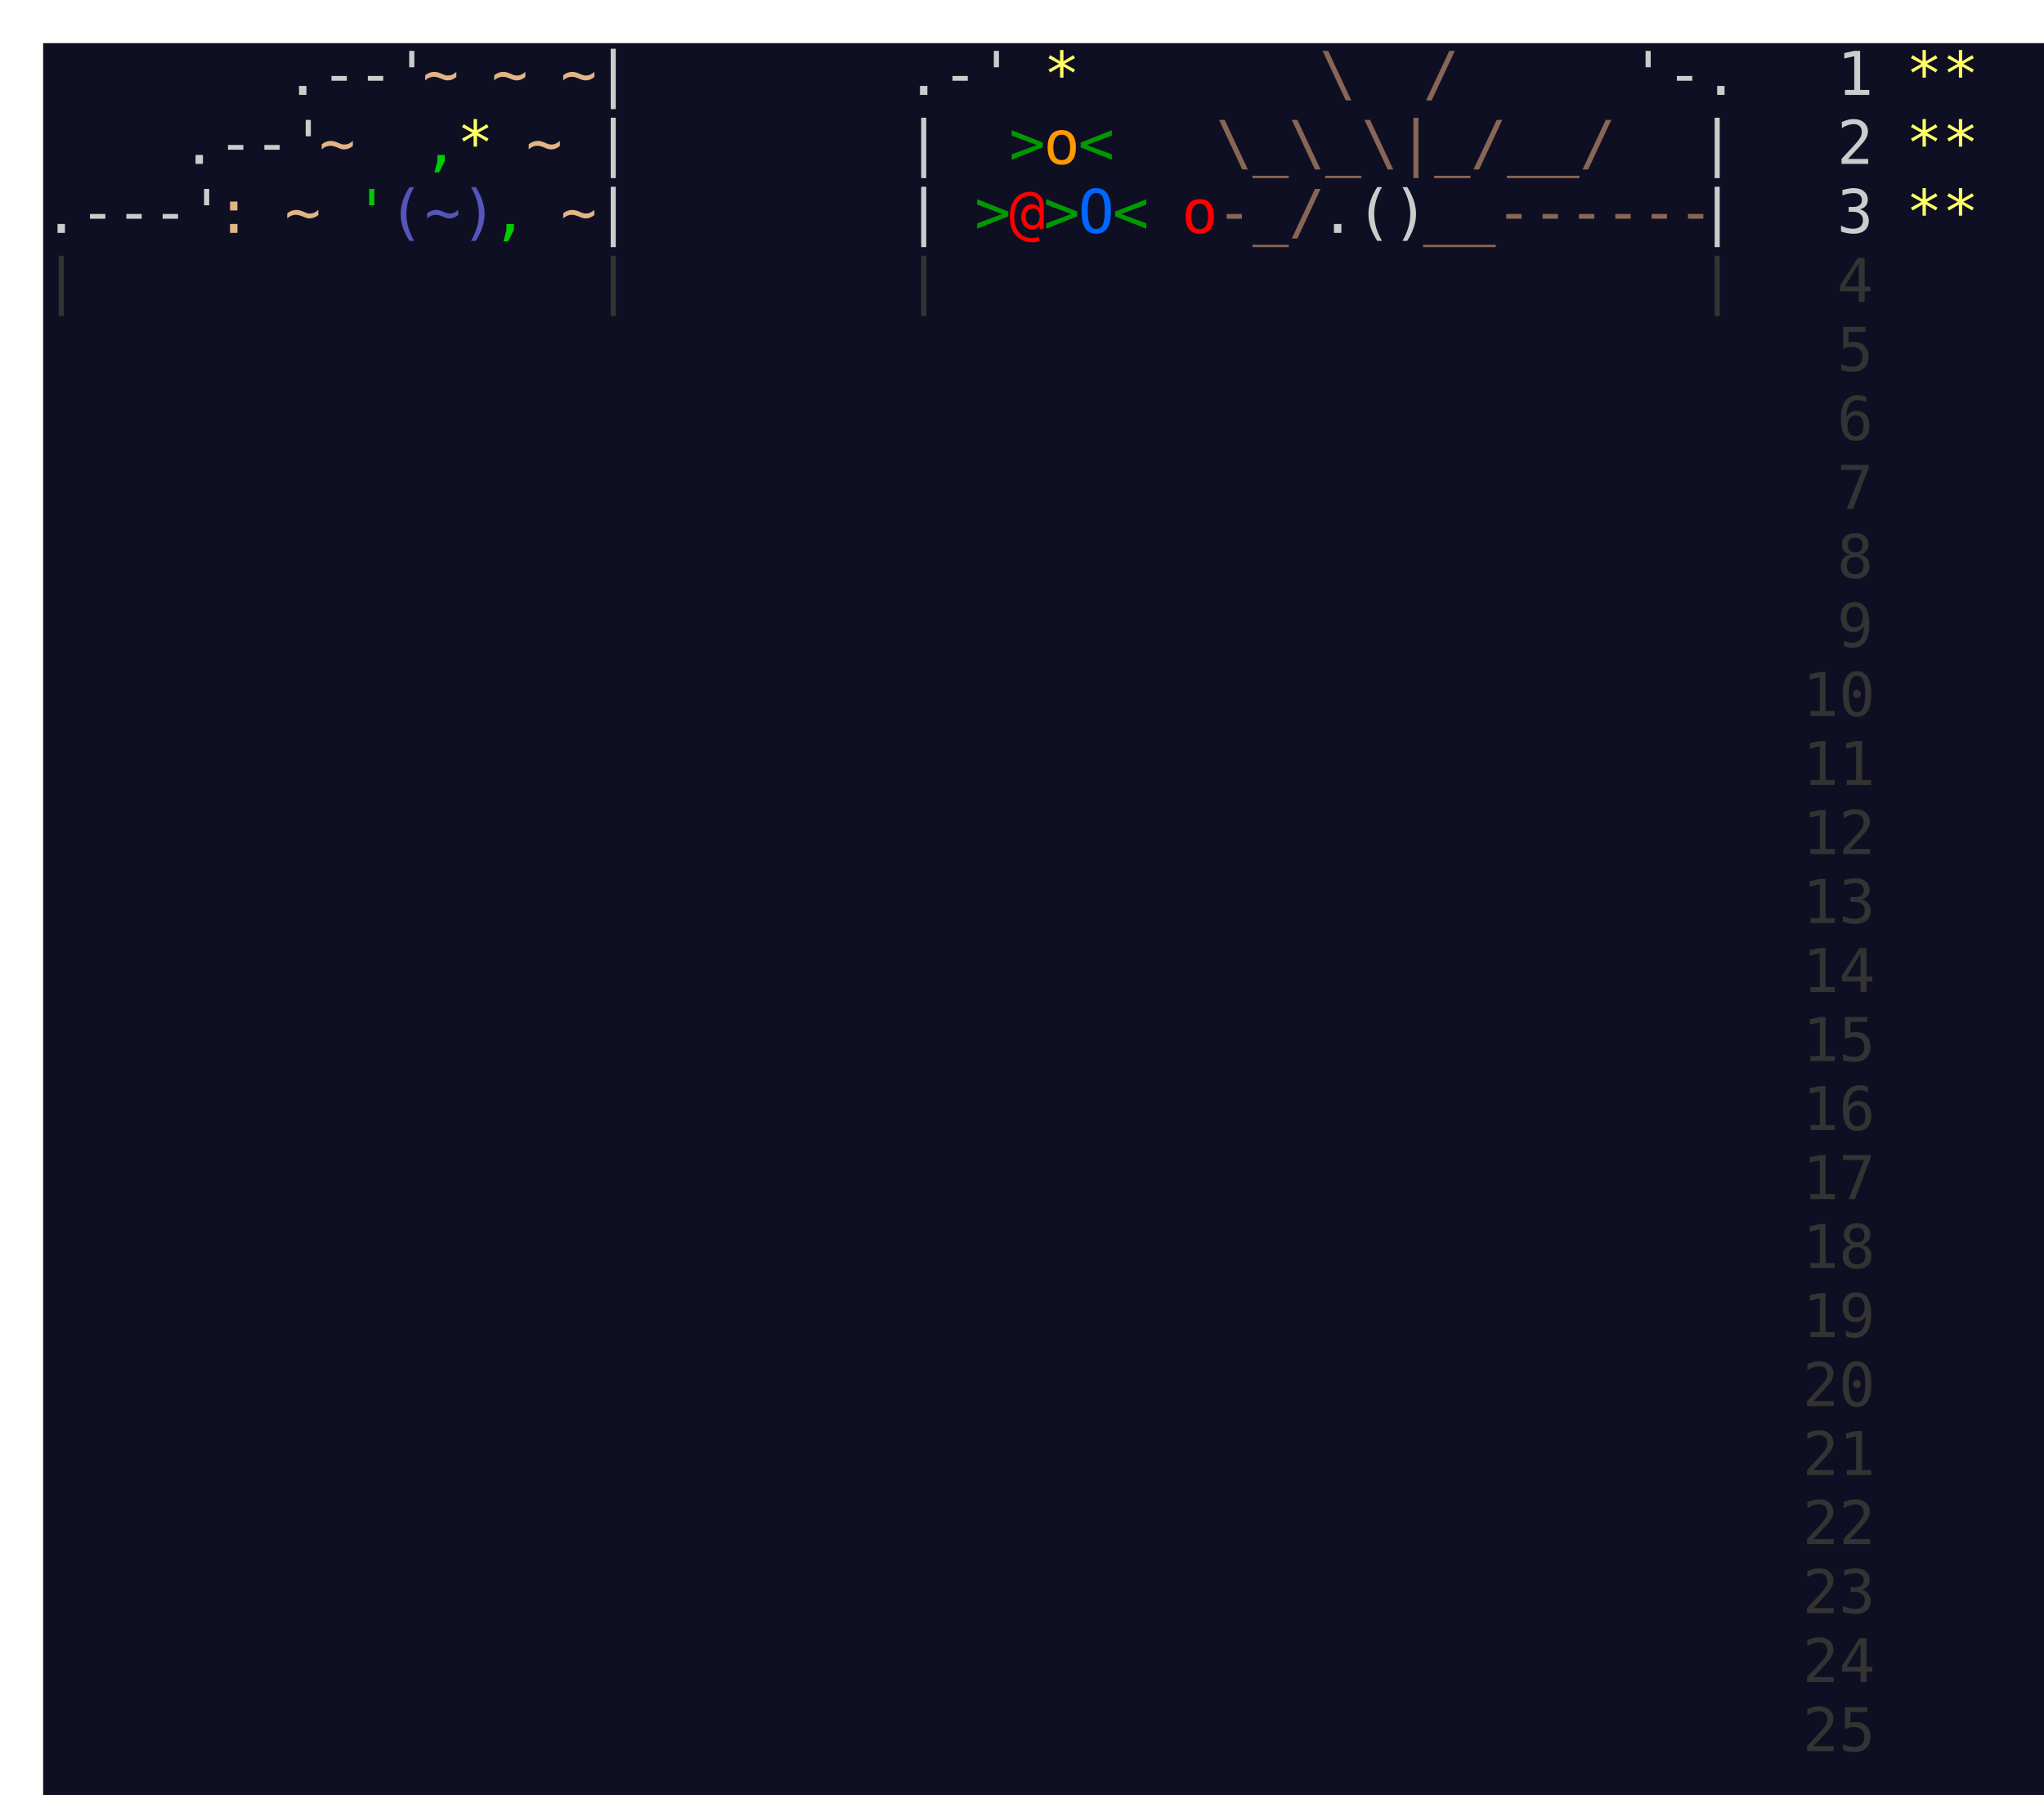
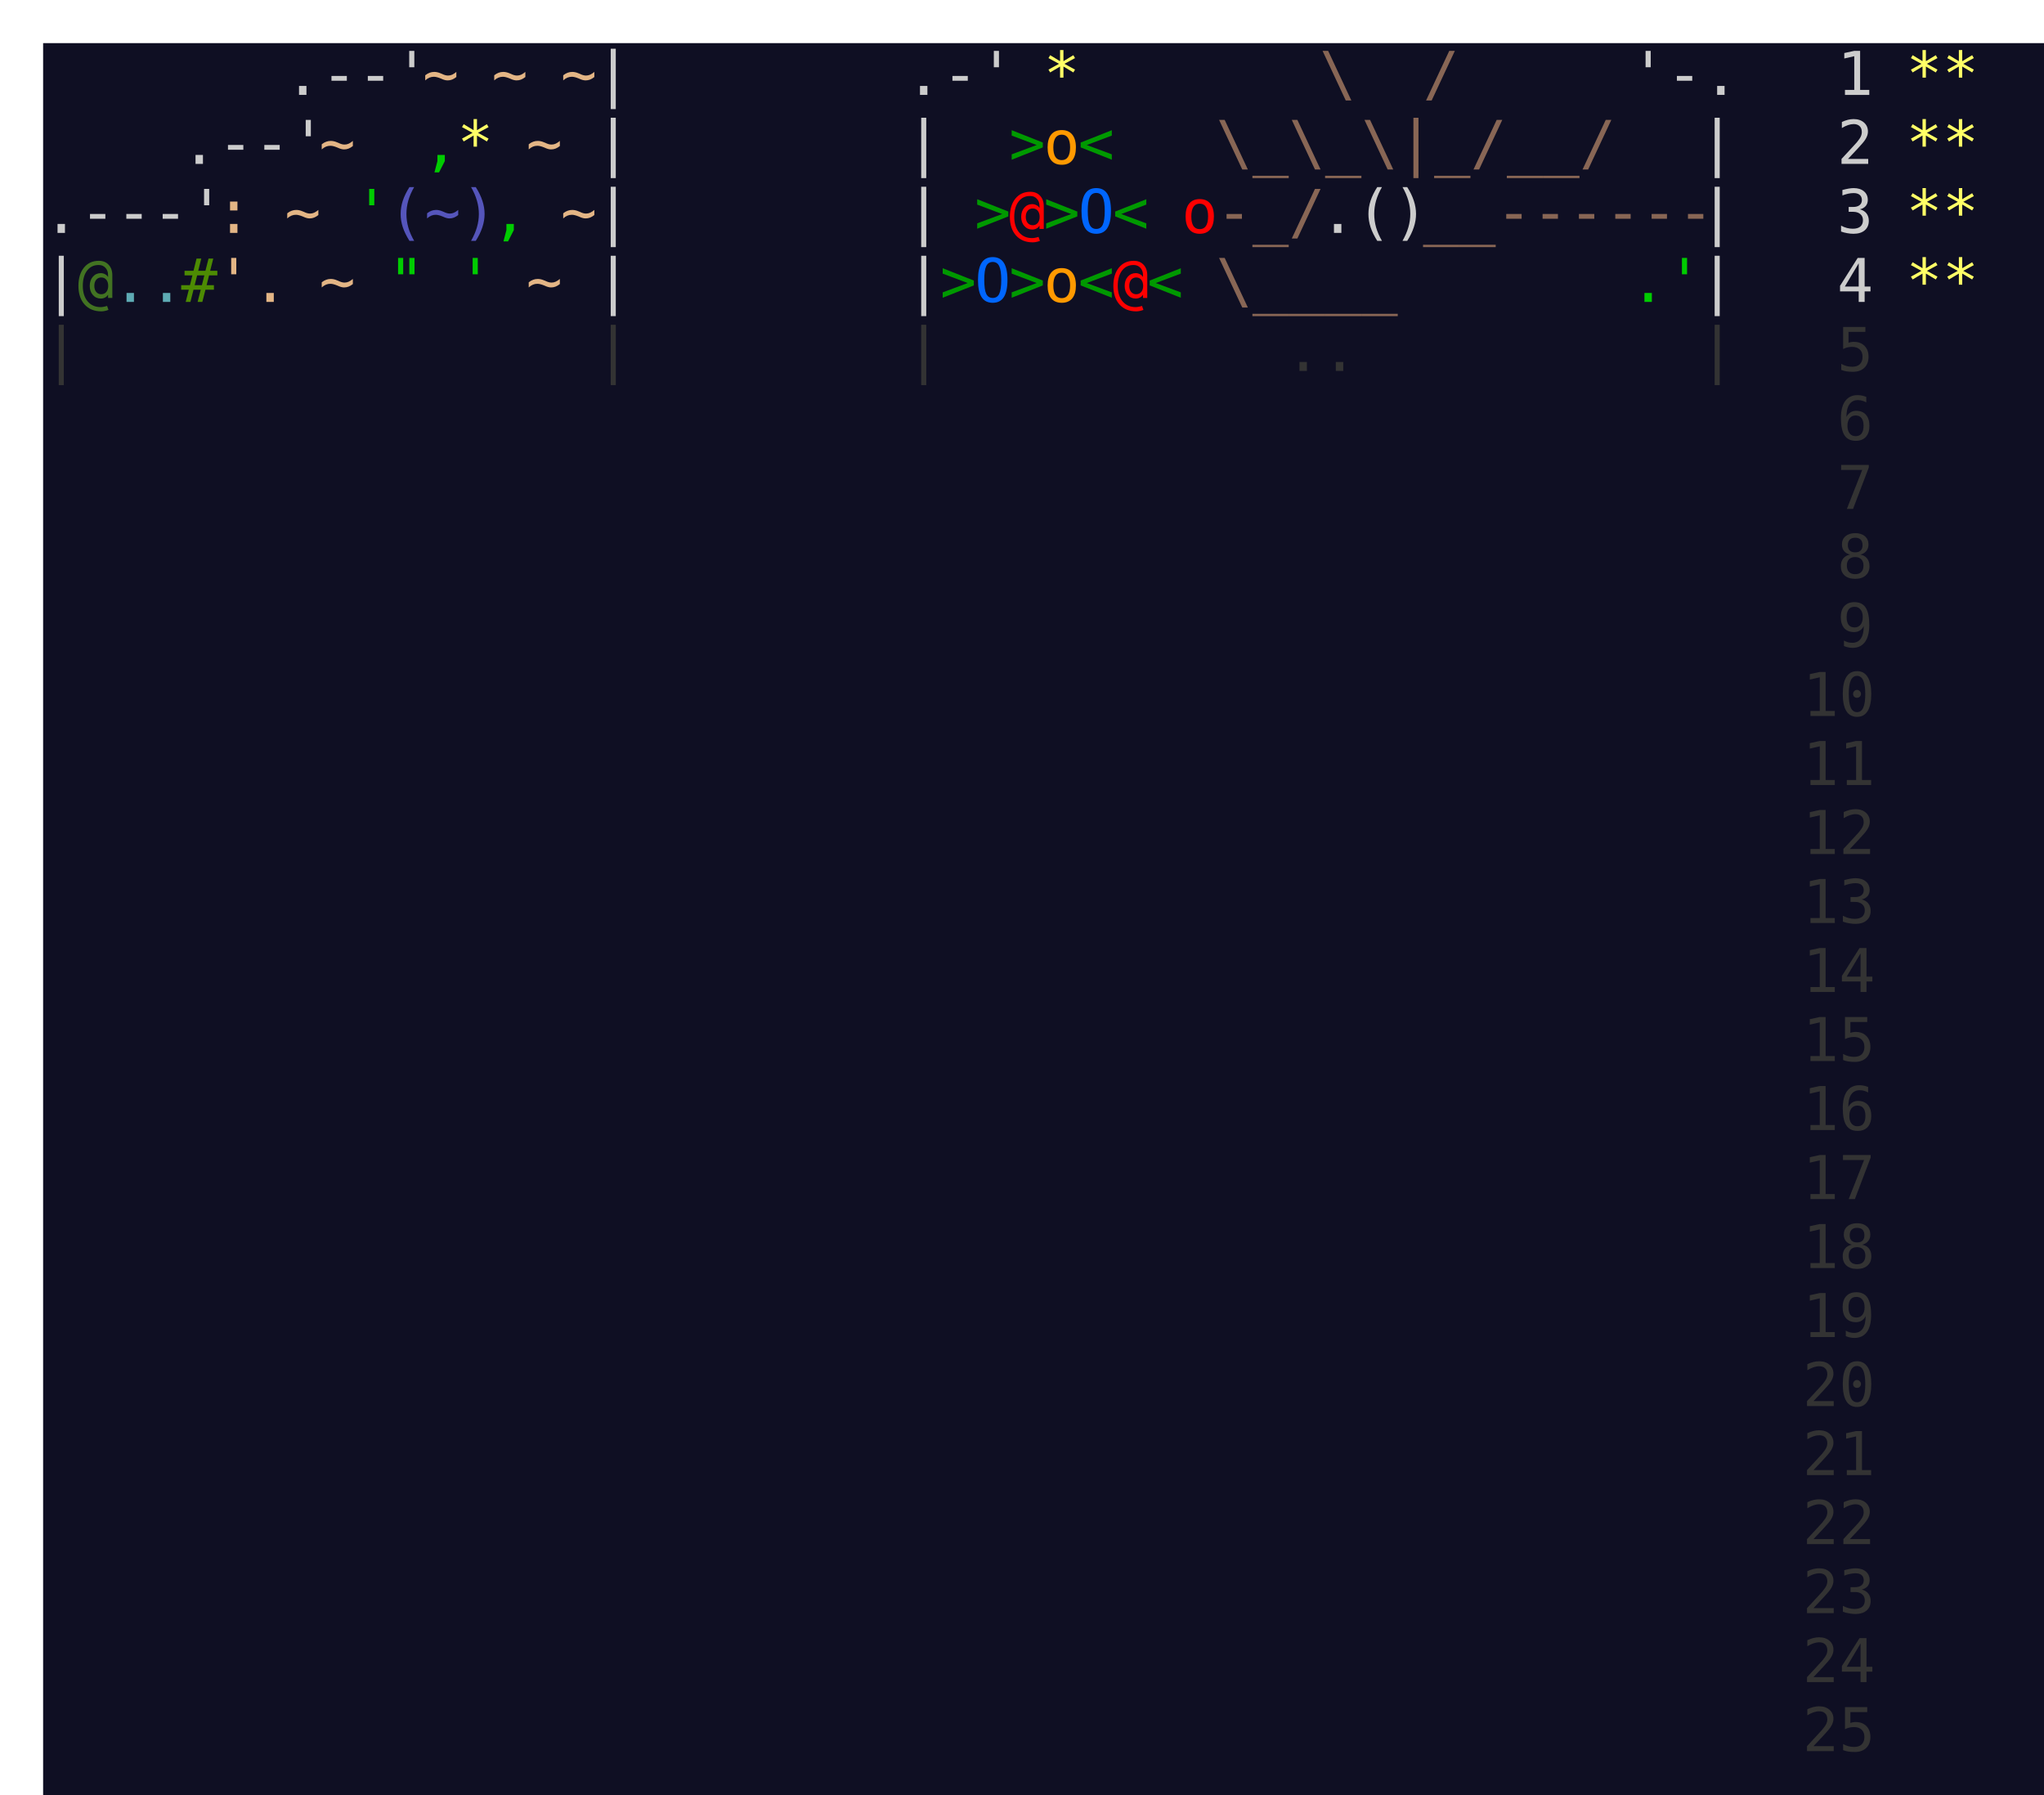
<svg xmlns="http://www.w3.org/2000/svg" viewBox="-10 -10 474 416" width="474" height="416">
  <style>
        text {
            font-family: 'Source Code Pro', monospace;
            font-size: 14px;
            white-space: pre;
        }
        svg {
            background: #0f0f23;
        }
    </style>
  <rect width="100%" height="100%" fill="#0f0f23" />
  <text x="56" y="12" fill="#ccc">.--'</text>
  <text x="88" y="12" fill="#e3b585">~</text>
  <text x="104" y="12" fill="#e3b585">~</text>
  <text x="120" y="12" fill="#e3b585">~</text>
  <text x="128" y="12" fill="#ccc">|</text>
  <text x="200" y="12" fill="#ccc">.-'</text>
  <text x="232" y="12" fill="#ffff66">*</text>
  <text x="296" y="12" fill="#886655">\</text>
  <text x="320" y="12" fill="#886655">/</text>
  <text x="368" y="12" fill="#ccc">'-.</text>
  <text x="416" y="12" fill="#ccc">1</text>
  <text x="432" y="12" fill="#ffff66">**</text>
  <text x="32" y="28" fill="#ccc">.--'</text>
  <text x="64" y="28" fill="#e3b585">~</text>
  <text x="88" y="28" fill="#00cc00">,</text>
  <text x="96" y="28" fill="#ffff66">*</text>
  <text x="112" y="28" fill="#e3b585">~</text>
  <text x="128" y="28" fill="#ccc">|</text>
  <text x="200" y="28" fill="#ccc">|</text>
  <text x="224" y="28" fill="#009900">&gt;</text>
  <text x="232" y="28" fill="#ff9900">o</text>
  <text x="240" y="28" fill="#009900">&lt;</text>
  <text x="272" y="28" fill="#886655">\_\_\|_/__/</text>
  <text x="384" y="28" fill="#ccc">|</text>
  <text x="416" y="28" fill="#ccc">2</text>
  <text x="432" y="28" fill="#ffff66">**</text>
  <text x="0" y="44" fill="#ccc">.---'</text>
  <text x="40" y="44" fill="#e3b585">:</text>
  <text x="56" y="44" fill="#e3b585">~</text>
  <text x="72" y="44" fill="#00cc00">'</text>
  <text x="80" y="44" fill="#5555bb">(~)</text>
  <text x="104" y="44" fill="#00cc00">,</text>
  <text x="120" y="44" fill="#e3b585">~</text>
  <text x="128" y="44" fill="#ccc">|</text>
  <text x="200" y="44" fill="#ccc">|</text>
  <text x="216" y="44" fill="#009900">&gt;</text>
  <text x="224" y="44" fill="#ff0000">@</text>
  <text x="232" y="44" fill="#009900">&gt;</text>
  <text x="240" y="44" fill="#0066ff">O</text>
  <text x="248" y="44" fill="#009900">&lt;</text>
  <text x="264" y="44" fill="#ff0000">o</text>
  <text x="272" y="44" fill="#886655">-_/</text>
  <text x="296" y="44" fill="#cccccc">.()</text>
  <text x="320" y="44" fill="#886655">__------</text>
  <text x="384" y="44" fill="#ccc">|</text>
  <text x="416" y="44" fill="#ccc">3</text>
  <text x="432" y="44" fill="#ffff66">**</text>
-   <text x="0" y="60" fill="#333333">|</text>
-   <text x="128" y="60" fill="#333333">|</text>
-   <text x="200" y="60" fill="#333333">|</text>
-   <text x="384" y="60" fill="#333333">|</text>
-   <text x="416" y="60" fill="#333333">4</text>
+   <text x="0" y="60" fill="#ccc">|</text>
+   <text x="8" y="60" fill="#427322">@</text>
+   <text x="16" y="60" fill="#5eabb4">..</text>
+   <text x="32" y="60" fill="#4d8b03">#</text>
+   <text x="40" y="60" fill="#e3b585">'.</text>
+   <text x="64" y="60" fill="#e3b585">~</text>
+   <text x="80" y="60" fill="#00cc00">"</text>
+   <text x="96" y="60" fill="#00cc00">'</text>
+   <text x="112" y="60" fill="#e3b585">~</text>
+   <text x="128" y="60" fill="#ccc">|</text>
+   <text x="200" y="60" fill="#ccc">|</text>
+   <text x="208" y="60" fill="#009900">&gt;</text>
+   <text x="216" y="60" fill="#0066ff">O</text>
+   <text x="224" y="60" fill="#009900">&gt;</text>
+   <text x="232" y="60" fill="#ff9900">o</text>
+   <text x="240" y="60" fill="#009900">&lt;</text>
+   <text x="248" y="60" fill="#ff0000">@</text>
+   <text x="256" y="60" fill="#009900">&lt;</text>
+   <text x="272" y="60" fill="#886655">\____</text>
+   <text x="368" y="60" fill="#00cc00">.'</text>
+   <text x="384" y="60" fill="#ccc">|</text>
+   <text x="416" y="60" fill="#ccc">4</text>
+   <text x="432" y="60" fill="#ffff66">**</text>
+   <text x="0" y="76" fill="#333333">|</text>
+   <text x="128" y="76" fill="#333333">|</text>
+   <text x="200" y="76" fill="#333333">|</text>
+   <text x="288" y="76" fill="#333333">..</text>
+   <text x="384" y="76" fill="#333333">|</text>
  <text x="416" y="76" fill="#333333">5</text>
  <text x="416" y="92" fill="#333333">6</text>
  <text x="416" y="108" fill="#333333">7</text>
  <text x="416" y="124" fill="#333333">8</text>
  <text x="416" y="140" fill="#333333">9</text>
  <text x="408" y="156" fill="#333333">10</text>
  <text x="408" y="172" fill="#333333">11</text>
  <text x="408" y="188" fill="#333333">12</text>
  <text x="408" y="204" fill="#333333">13</text>
  <text x="408" y="220" fill="#333333">14</text>
  <text x="408" y="236" fill="#333333">15</text>
  <text x="408" y="252" fill="#333333">16</text>
  <text x="408" y="268" fill="#333333">17</text>
  <text x="408" y="284" fill="#333333">18</text>
  <text x="408" y="300" fill="#333333">19</text>
  <text x="408" y="316" fill="#333333">20</text>
  <text x="408" y="332" fill="#333333">21</text>
  <text x="408" y="348" fill="#333333">22</text>
  <text x="408" y="364" fill="#333333">23</text>
  <text x="408" y="380" fill="#333333">24</text>
  <text x="408" y="396" fill="#333333">25</text>
</svg>
